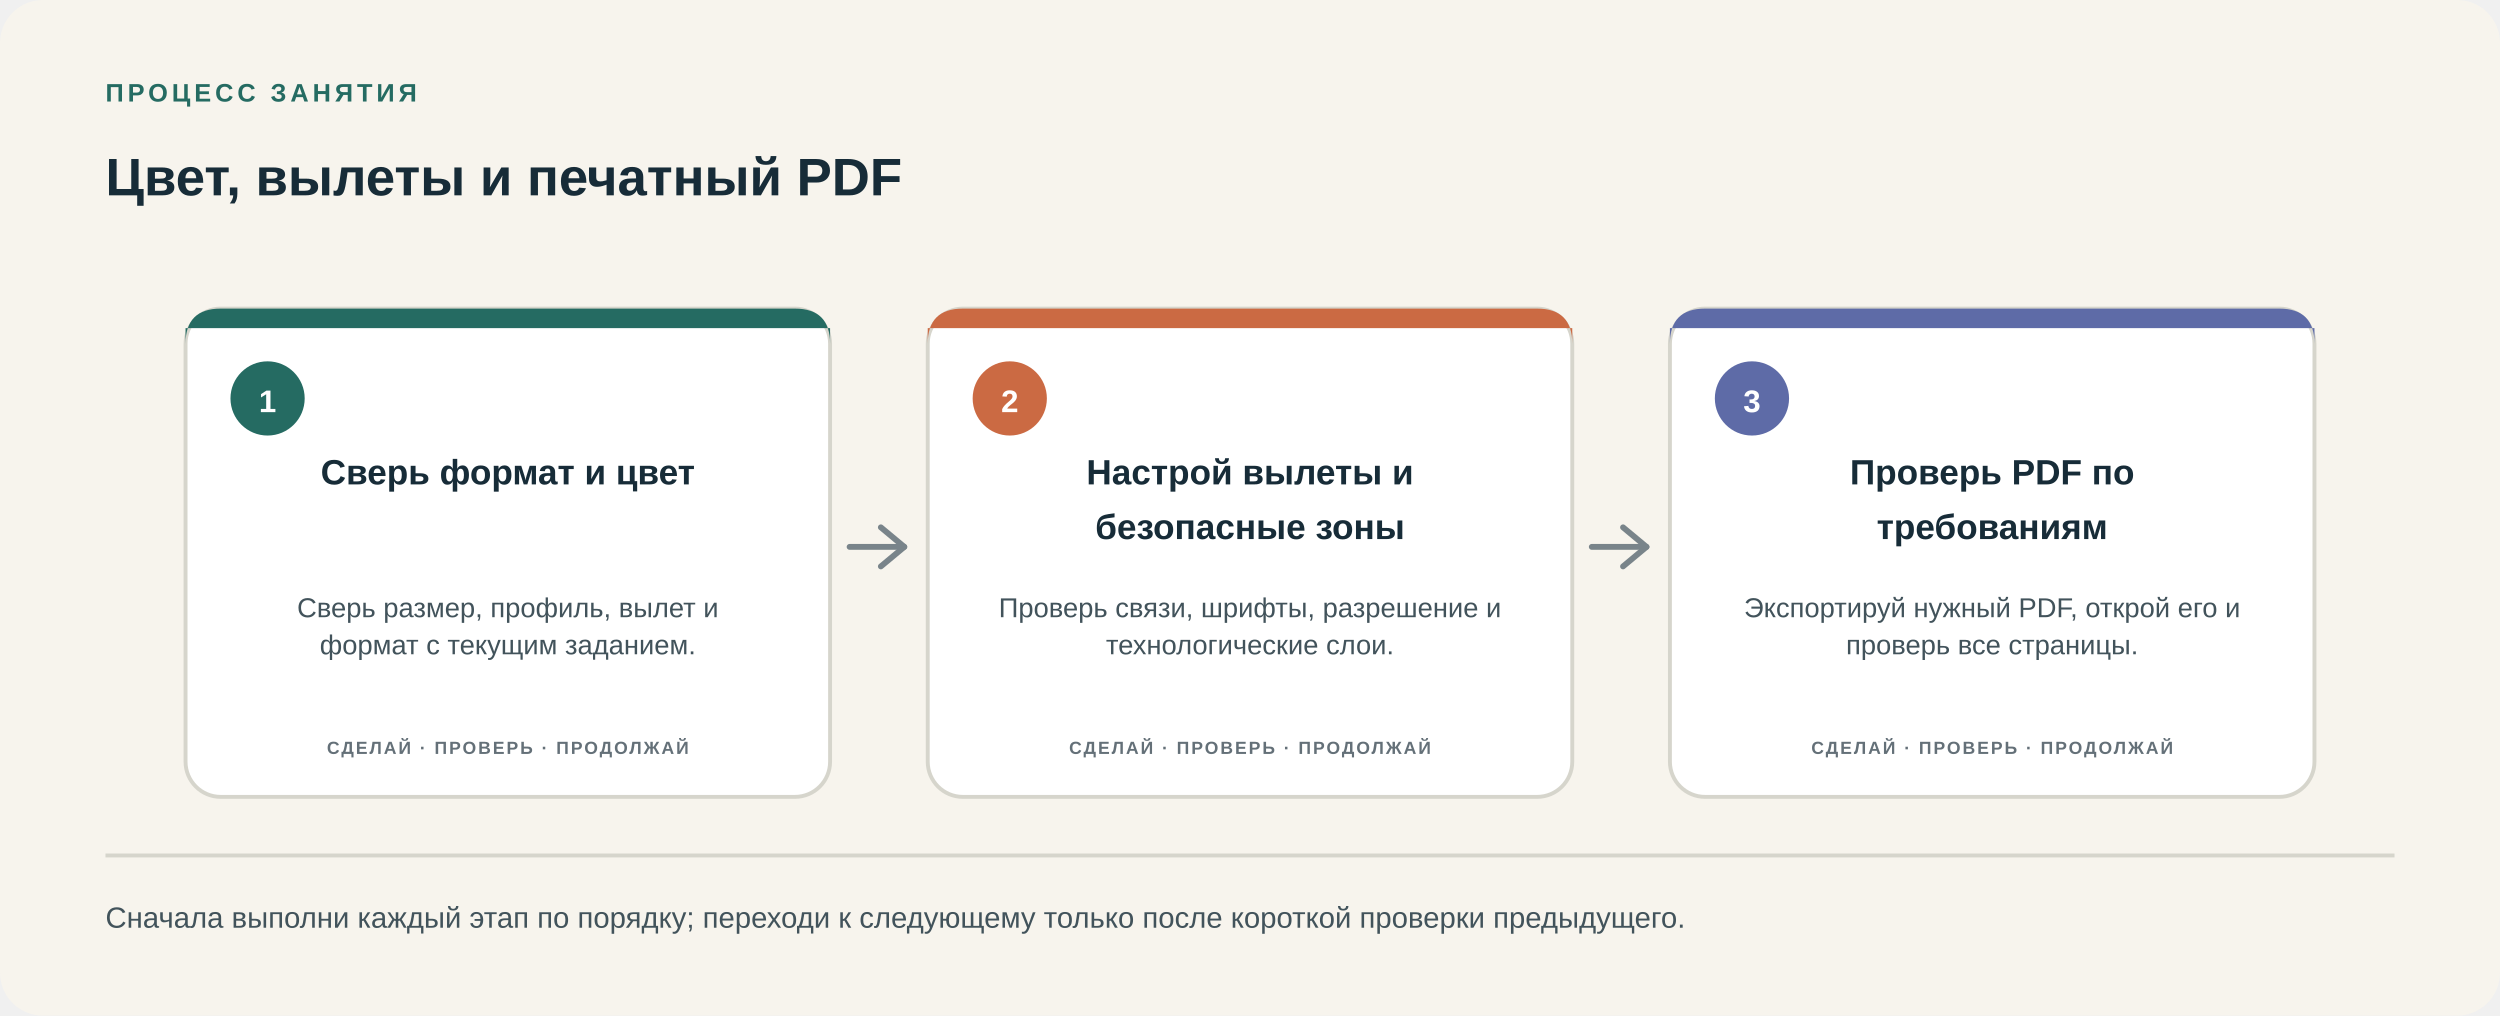
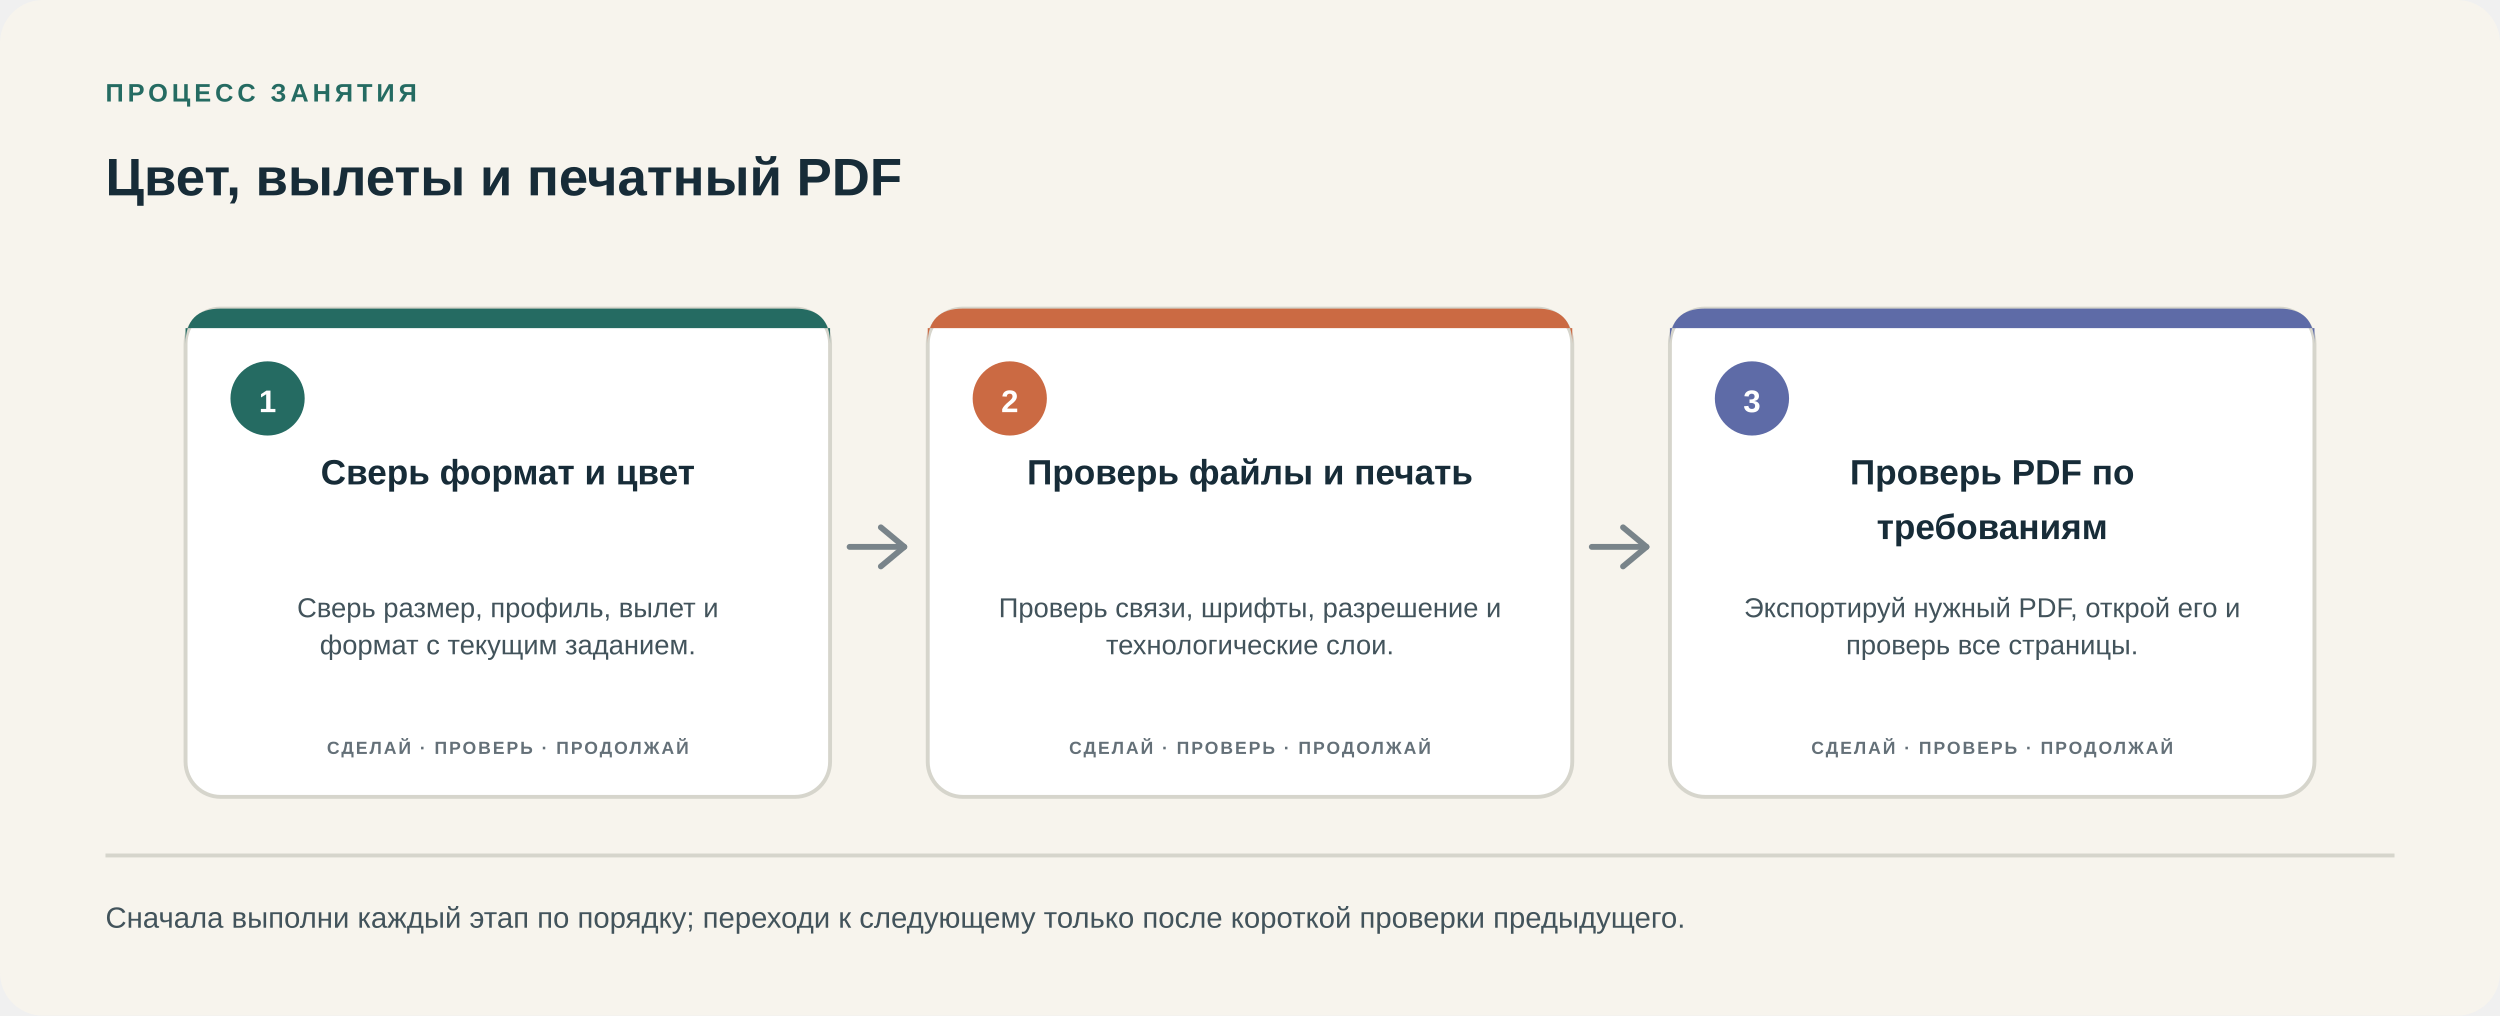
<svg xmlns="http://www.w3.org/2000/svg" viewBox="0 0 1280 520" role="img" aria-labelledby="title desc">
  <style>
    .bg{fill:#f7f4ed}.eyebrow{font:700 13px Arial,sans-serif;letter-spacing:2px;fill:#256b62}.title{font:700 27px Arial,sans-serif;fill:#172c38}.step-card{fill:#fff;stroke:#d6d5cc;stroke-width:2}.step-number{font:700 16px Arial,sans-serif;fill:#fff}.step-label{font:700 18px Arial,sans-serif;fill:#172c38}.step-detail{font:400 14px Arial,sans-serif;fill:#42535b}.micro{font:700 9px Arial,sans-serif;letter-spacing:1px;fill:#647078}.arrow{stroke:#79848a;stroke-width:3;stroke-linecap:round}.arrow-head{fill:none;stroke:#79848a;stroke-width:3;stroke-linecap:round;stroke-linejoin:round}.caption{font:400 15px Arial,sans-serif;fill:#42535b}
  </style>
  <rect class="bg" x="0" y="0" width="1280" height="520" rx="22" />
  <text x="54" y="52" class="eyebrow">ПРОЦЕСС ЗАНЯТИЯ</text>
  <text x="54" y="100" class="title">Цвет, вылеты и печатный PDF</text>
  <g aria-label="Этап 1: Сверь формат и цвет Сверь размер, профиль, вылет и формат с текущим заданием.">
    <rect x="95" y="158" width="330" height="250" rx="18" class="step-card" />
    <path d="M 113 158 H 407 Q 425 158 425 176 V 168 H 95 V 176 Q 95 158 113 158 Z" fill="#256b62" />
    <circle cx="137" cy="204" r="19" fill="#256b62" />
    <text x="137" y="211" text-anchor="middle" class="step-number">1</text>
    <text x="260" y="248" text-anchor="middle" class="step-label">Сверь формат и цвет</text>
    <text x="260" y="316" text-anchor="middle" class="step-detail">Сверь размер, профиль, вылет и</text>
    <text x="260" y="335" text-anchor="middle" class="step-detail">формат с текущим заданием.</text>
    <text x="260" y="386" text-anchor="middle" class="micro">СДЕЛАЙ · ПРОВЕРЬ · ПРОДОЛЖАЙ</text>
  </g>
  <path d="M 435 280 H 463" class="arrow" />
  <path d="M 451 270 L 463 280 L 451 290" class="arrow-head" />
-   <g aria-label="Этап 2: Настрой вылеты и безопасные зоны Проверь связи, шрифты, разрешение и технологические слои.">
+   <g aria-label="Этап 2: Проверь файлы и печать Проверь связи, шрифты, разрешение и технологические слои.">
    <rect x="475" y="158" width="330" height="250" rx="18" class="step-card" />
    <path d="M 493 158 H 787 Q 805 158 805 176 V 168 H 475 V 176 Q 475 158 493 158 Z" fill="#cb6a43" />
    <circle cx="517" cy="204" r="19" fill="#cb6a43" />
    <text x="517" y="211" text-anchor="middle" class="step-number">2</text>
-     <text x="640" y="248" text-anchor="middle" class="step-label">Настрой вылеты и</text>
-     <text x="640" y="276" text-anchor="middle" class="step-label">безопасные зоны</text>
+     <text x="640" y="248" text-anchor="middle" class="step-label">Проверь файлы и печать</text>
    <text x="640" y="316" text-anchor="middle" class="step-detail">Проверь связи, шрифты, разрешение и</text>
    <text x="640" y="335" text-anchor="middle" class="step-detail">технологические слои.</text>
    <text x="640" y="386" text-anchor="middle" class="micro">СДЕЛАЙ · ПРОВЕРЬ · ПРОДОЛЖАЙ</text>
  </g>
  <path d="M 815 280 H 843" class="arrow" />
  <path d="M 831 270 L 843 280 L 831 290" class="arrow-head" />
  <g aria-label="Этап 3: Проверь PDF по требованиям Экспортируй нужный PDF, открой его и проверь все страницы.">
    <rect x="855" y="158" width="330" height="250" rx="18" class="step-card" />
    <path d="M 873 158 H 1167 Q 1185 158 1185 176 V 168 H 855 V 176 Q 855 158 873 158 Z" fill="#5e6ba7" />
    <circle cx="897" cy="204" r="19" fill="#5e6ba7" />
    <text x="897" y="211" text-anchor="middle" class="step-number">3</text>
    <text x="1020" y="248" text-anchor="middle" class="step-label">Проверь PDF по</text>
    <text x="1020" y="276" text-anchor="middle" class="step-label">требованиям</text>
    <text x="1020" y="316" text-anchor="middle" class="step-detail">Экспортируй нужный PDF, открой его и</text>
    <text x="1020" y="335" text-anchor="middle" class="step-detail">проверь все страницы.</text>
    <text x="1020" y="386" text-anchor="middle" class="micro">СДЕЛАЙ · ПРОВЕРЬ · ПРОДОЛЖАЙ</text>
  </g>
  <path d="M 54 438 H 1226" stroke="#d6d5cc" stroke-width="2" />
  <text x="54" y="475" class="caption">Сначала выполни каждый этап по порядку; переходи к следующему только после короткой проверки предыдущего.</text>
</svg>
